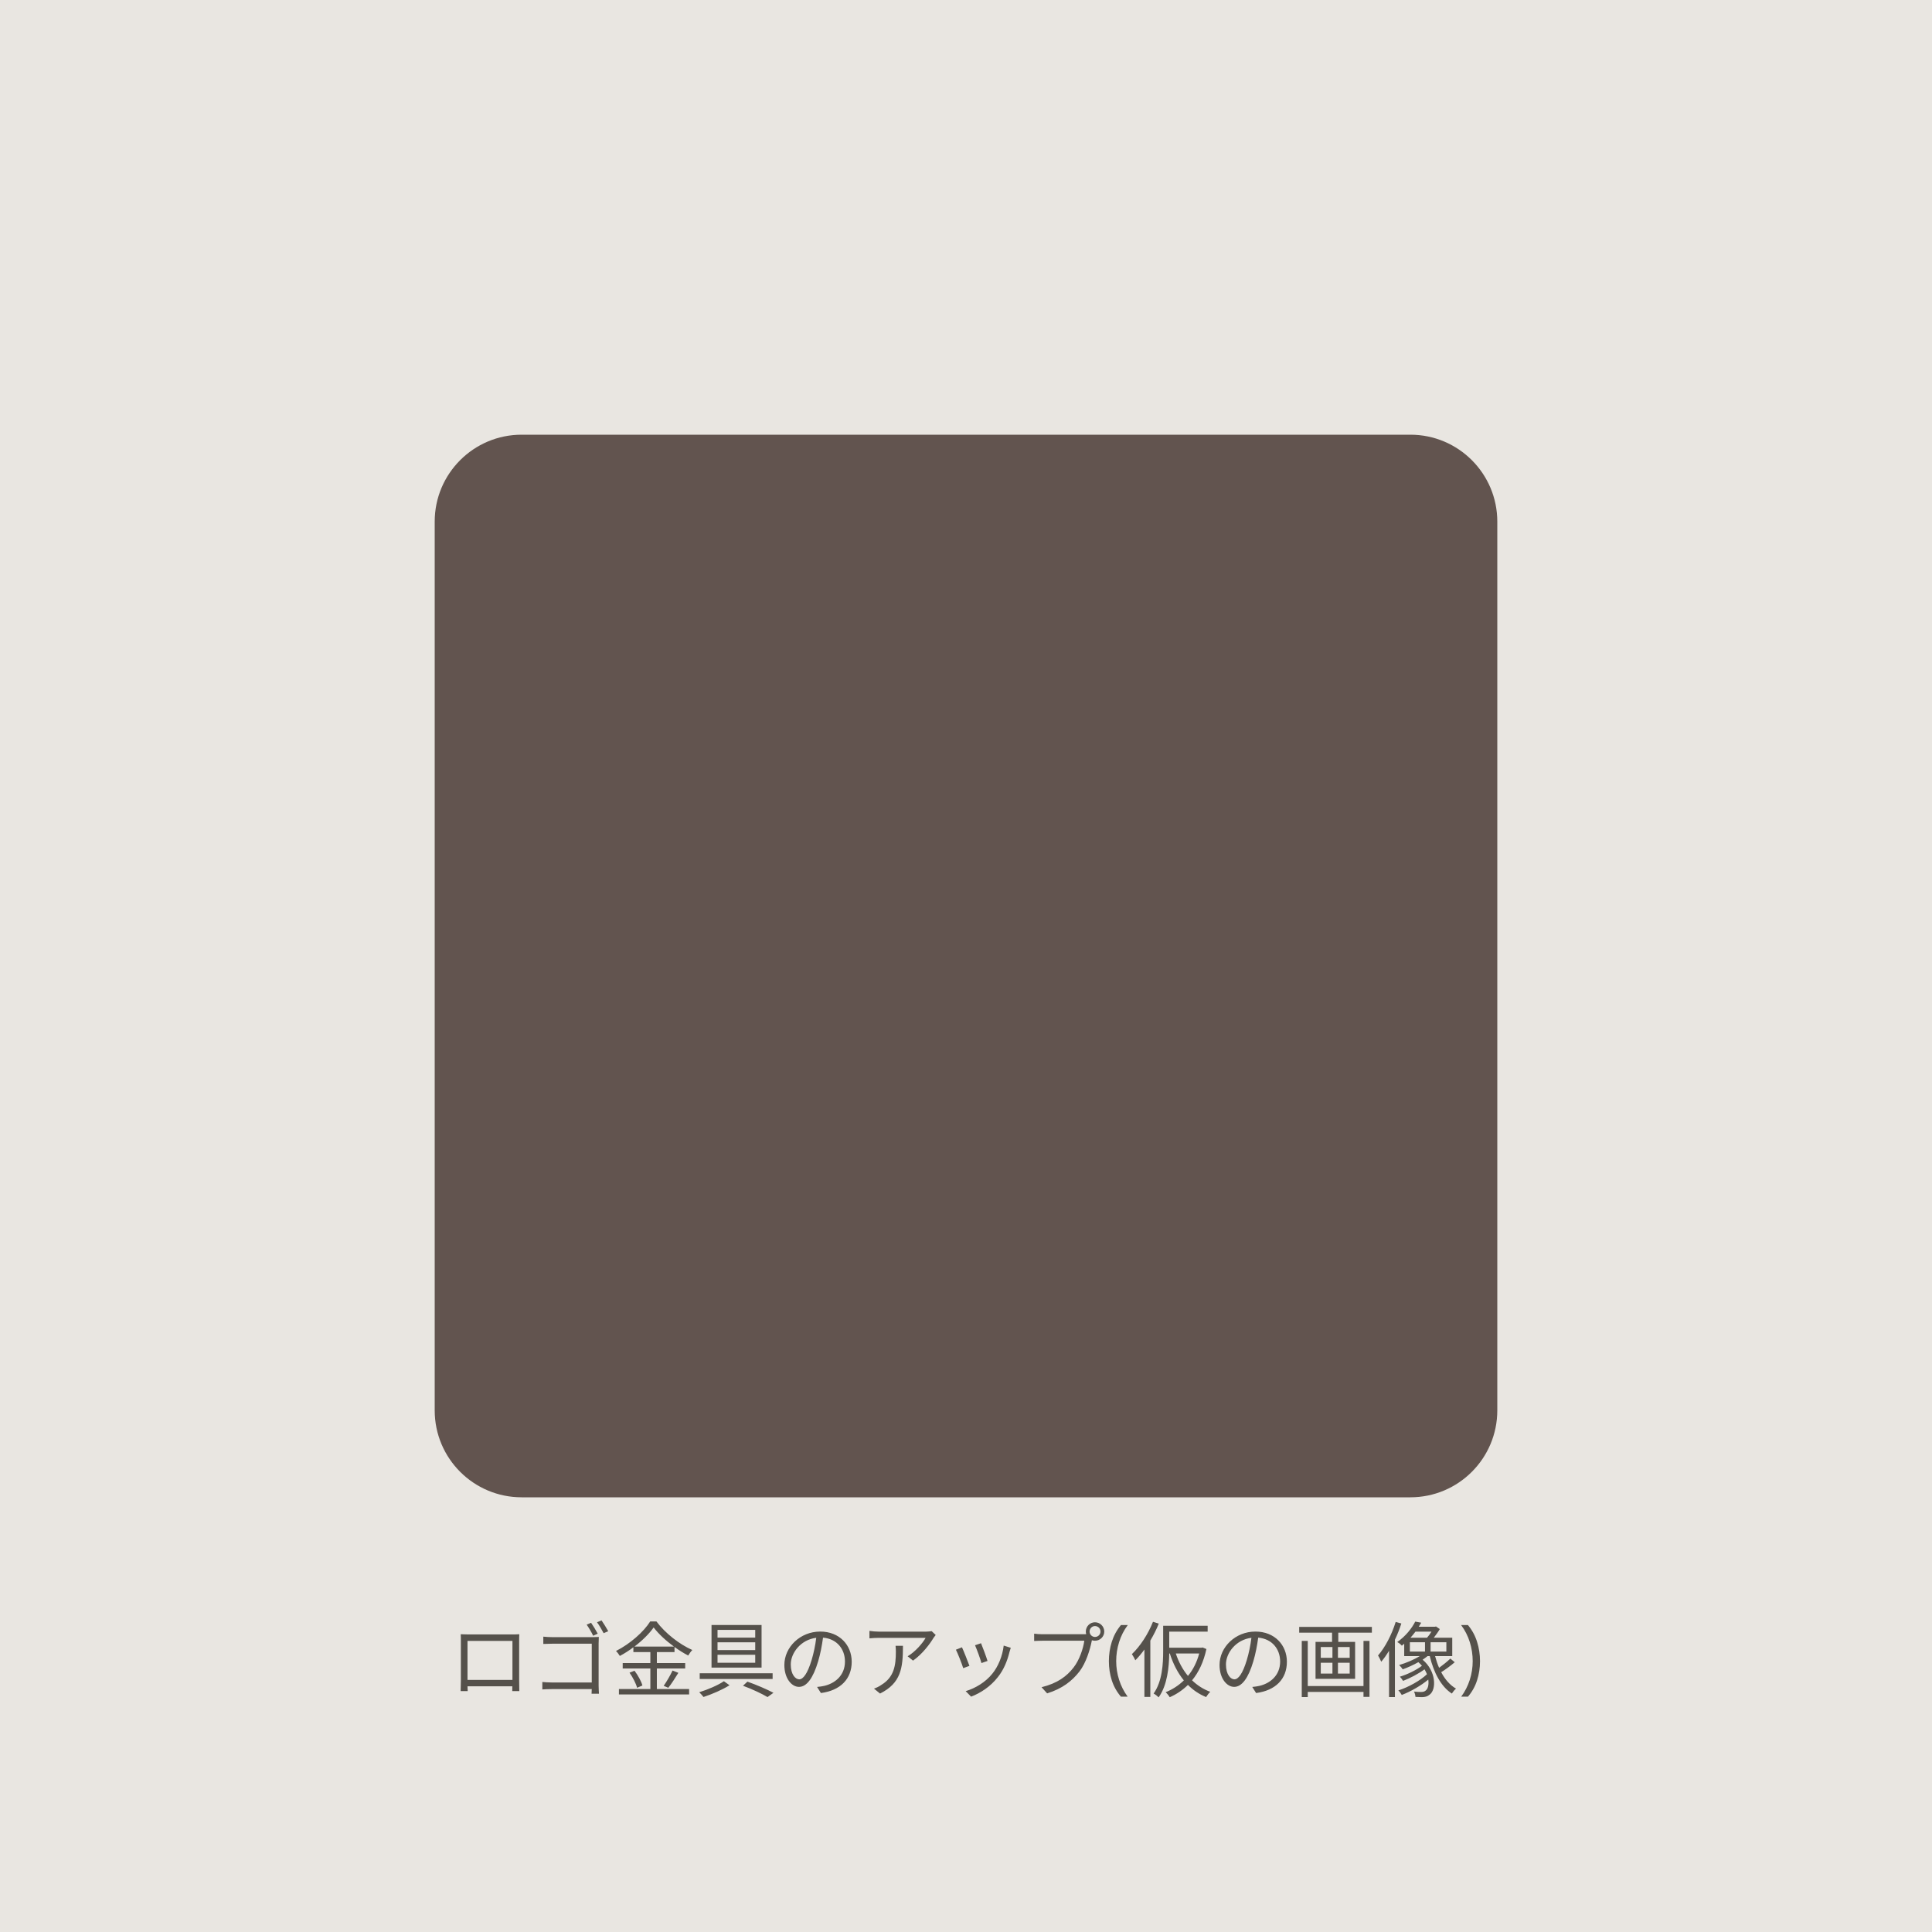
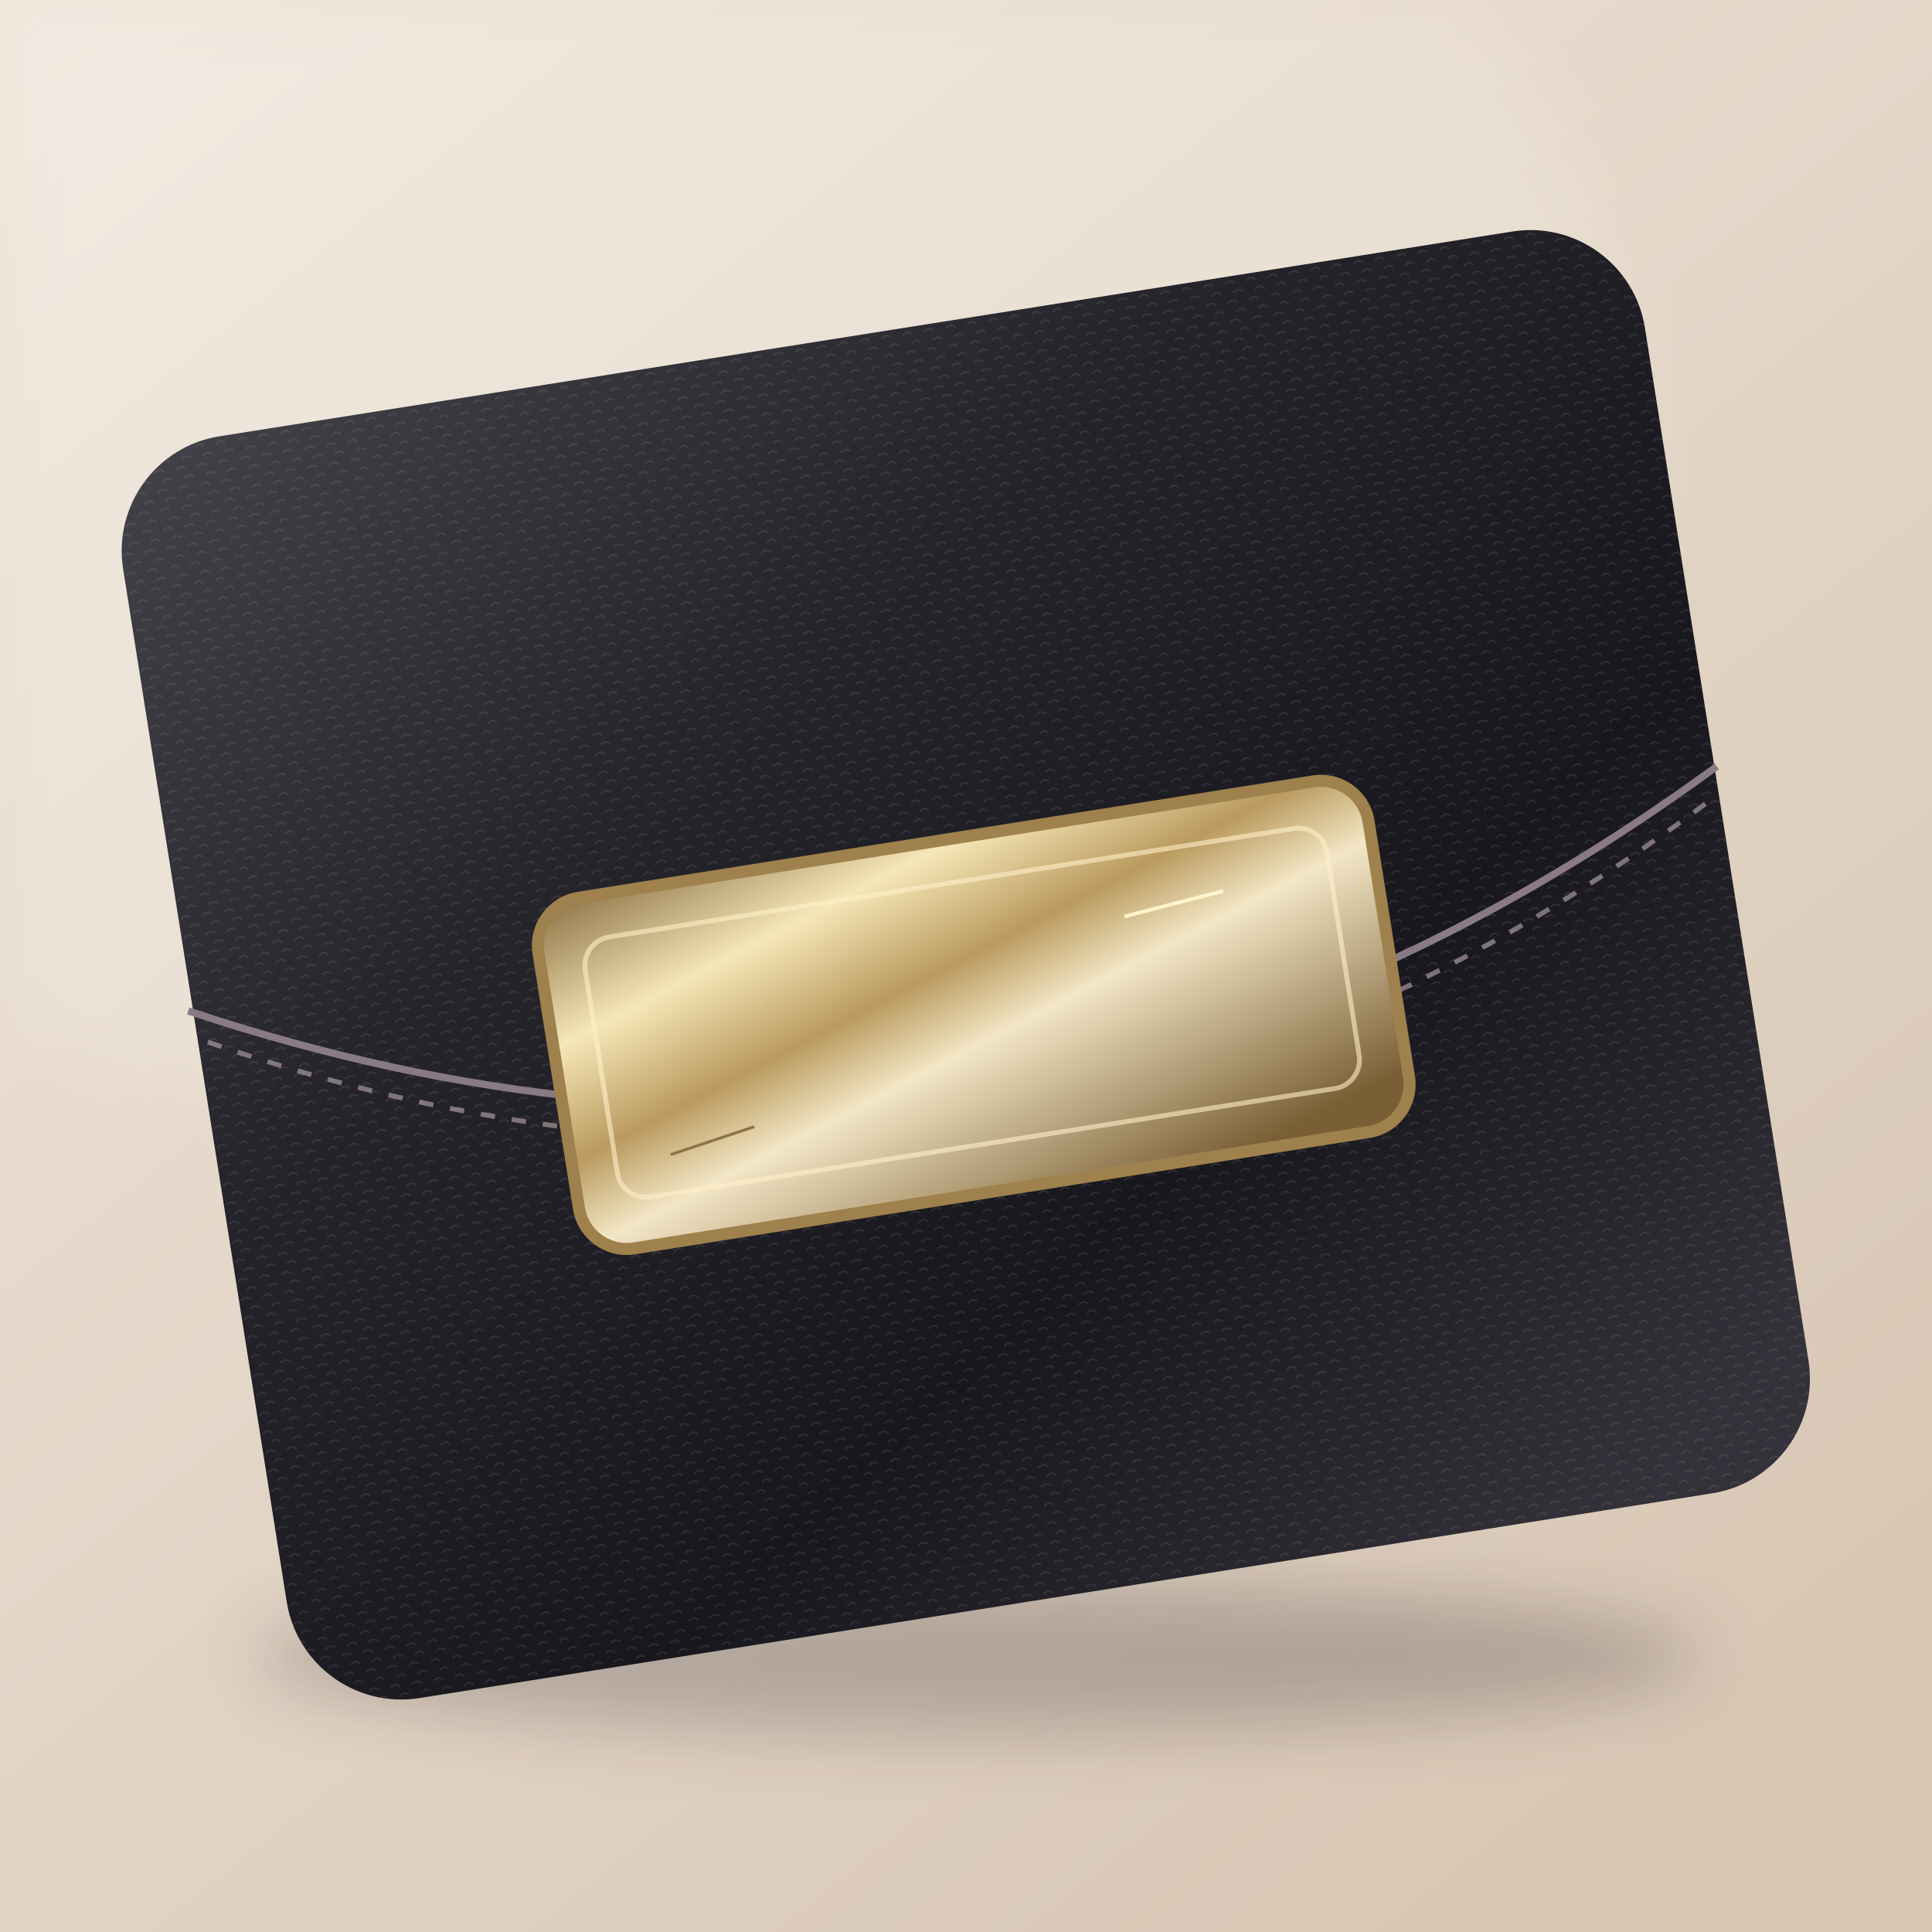
- <svg xmlns="http://www.w3.org/2000/svg" viewBox="0 0 800 800" role="img" aria-label="ロゴ金具のアップ(仮の画像)">
-   <rect width="800" height="800" fill="#e9e6e1" />
-   <rect x="180" y="180" width="440" height="440" rx="36" fill="#4a3b35" opacity=".85" />
-   <text x="400" y="700" font-family="sans-serif" font-size="34" text-anchor="middle" fill="#55514b">ロゴ金具のアップ(仮の画像)</text>
+ <svg xmlns="http://www.w3.org/2000/svg" width="800" height="800" viewBox="0 0 800 800" role="img" aria-labelledby="title">
+   <defs>
+     <linearGradient id="bg" x2=".8" y2="1">
+       <stop stop-color="#f0e7dc" />
+       <stop offset="1" stop-color="#d8c6b4" />
+     </linearGradient>
+     <linearGradient id="steel" x1="0" y1="0" x2="1" y2=".65">
+       <stop stop-color="#5d636a" />
+       <stop offset=".19" stop-color="#f0f2f3" />
+       <stop offset=".35" stop-color="#a3aab0" />
+       <stop offset=".49" stop-color="#f8f9f8" />
+       <stop offset=".65" stop-color="#707880" />
+       <stop offset=".83" stop-color="#d5d8d9" />
+       <stop offset="1" stop-color="#555d65" />
+     </linearGradient>
+     <linearGradient id="black" x2=".8" y2="1">
+       <stop stop-color="#53575b" />
+       <stop offset=".3" stop-color="#25282c" />
+       <stop offset=".7" stop-color="#111519" />
+       <stop offset="1" stop-color="#383c40" />
+     </linearGradient>
+     <linearGradient id="leather" x2=".85" y2="1">
+       <stop stop-color="#45434a" />
+       <stop offset=".35" stop-color="#25242b" />
+       <stop offset=".7" stop-color="#17171d" />
+       <stop offset="1" stop-color="#333139" />
+     </linearGradient>
+     <linearGradient id="gold" x2=".8" y2="1">
+       <stop stop-color="#8a7042" />
+       <stop offset=".25" stop-color="#f6e7b8" />
+       <stop offset=".45" stop-color="#ba9a5e" />
+       <stop offset=".6" stop-color="#f3e7c6" />
+       <stop offset="1" stop-color="#7a5f36" />
+     </linearGradient>
+     <radialGradient id="glass" cx=".35" cy=".25" r=".8">
+       <stop stop-color="#769eac" />
+       <stop offset=".25" stop-color="#35505d" />
+       <stop offset=".5" stop-color="#192936" />
+       <stop offset=".8" stop-color="#090f1b" />
+       <stop offset="1" stop-color="#3c5965" />
+     </radialGradient>
+     <linearGradient id="coating" x2=".8" y2="1">
+       <stop stop-color="#7cdbc8" stop-opacity=".7" />
+       <stop offset=".35" stop-color="#8a6cce" stop-opacity=".15" />
+       <stop offset=".7" stop-color="#c05d9a" stop-opacity=".4" />
+       <stop offset="1" stop-color="#dbc284" stop-opacity=".1" />
+     </linearGradient>
+     <linearGradient id="glint" x2="1" y2="1">
+       <stop stop-color="#ffffff" stop-opacity=".6" />
+       <stop offset=".45" stop-color="#ffffff" stop-opacity=".03" />
+       <stop offset="1" stop-color="#ffffff" stop-opacity=".12" />
+     </linearGradient>
+     <linearGradient id="foil" x2="1" y2=".75">
+       <stop stop-color="#adaddc" />
+       <stop offset=".17" stop-color="#a9e1df" />
+       <stop offset=".33" stop-color="#e6e5a6" />
+       <stop offset=".5" stop-color="#e4a6c4" />
+       <stop offset=".68" stop-color="#a2b9ec" />
+       <stop offset=".85" stop-color="#95d9cb" />
+       <stop offset="1" stop-color="#e6c598" />
+     </linearGradient>
+     <linearGradient id="blue" x2="1" y2="1">
+       <stop stop-color="#193252" />
+       <stop offset=".5" stop-color="#437f9d" />
+       <stop offset="1" stop-color="#152a51" />
+     </linearGradient>
+     <linearGradient id="armor" x2="1" y2=".6">
+       <stop stop-color="#b2d0cf" />
+       <stop offset=".2" stop-color="#627f85" />
+       <stop offset=".55" stop-color="#294953" />
+       <stop offset=".8" stop-color="#61858a" />
+       <stop offset="1" stop-color="#193a46" />
+     </linearGradient>
+     <linearGradient id="cape" x2="1" y2=".3">
+       <stop stop-color="#4a344b" />
+       <stop offset=".3" stop-color="#8e6976" />
+       <stop offset=".5" stop-color="#4d354d" />
+       <stop offset=".75" stop-color="#a27b86" />
+       <stop offset="1" stop-color="#4d3448" />
+     </linearGradient>
+     <linearGradient id="skin" x2="1" y2=".3">
+       <stop stop-color="#f3cdb2" />
+       <stop offset=".5" stop-color="#c8937e" />
+       <stop offset="1" stop-color="#825a54" />
+     </linearGradient>
+     <filter id="blur" x="-.5" y="-.8" width="2" height="2.6">
+       <feGaussianBlur stdDeviation="14" />
+     </filter>
+     <filter id="grain">
+       <feTurbulence type="fractalNoise" baseFrequency=".65" numOctaves="3" seed="12" result="noise" />
+       <feColorMatrix in="noise" type="saturate" values="0" />
+       <feComposite in2="SourceGraphic" operator="in" />
+       <feBlend in="SourceGraphic" mode="soft-light" />
+     </filter>
+     <pattern id="pebble" width="9" height="8" patternUnits="userSpaceOnUse">
+       <path d="M1 2q2-2 4 0M4 6q2-2 4 0" fill="none" stroke="#b4a5ac" stroke-opacity=".14" stroke-width=".7" />
+     </pattern>
+     <pattern id="weave" width="7" height="7" patternUnits="userSpaceOnUse">
+       <path d="M0 0L7 7M0 7L7 0" stroke="#d3c3b5" stroke-opacity=".14" stroke-width=".7" />
+     </pattern>
+   </defs>
+   <rect x="0" y="0" width="800" height="800" rx="0" fill="url(#bg)" />
+   <ellipse cx="240" cy="170" rx="440" ry="300" fill="#fff" opacity=".15" filter="url(#blur)" />
+   <ellipse cx="404" cy="686" rx="300" ry="32" fill="#25222b" opacity=".24" filter="url(#blur)" />
+   <g transform="rotate(-9 400 400)">
+     <rect x="81" y="135" width="638" height="529" rx="48" fill="url(#leather)" />
+     <rect x="81" y="135" width="638" height="529" rx="48" fill="url(#pebble)" />
+     <path d="M79 368Q397 533 720 367" fill="none" stroke="#8a7a83" stroke-width="3" />
+     <path d="M85 382Q396 548 714 381" fill="none" stroke="#b4a0a8" stroke-width="2" stroke-dasharray="6 7" opacity=".65" />
+     <rect x="226" y="347" width="348" height="147" rx="20" fill="url(#gold)" stroke="#9e814c" stroke-width="5" />
+     <rect x="244" y="365" width="311" height="109" rx="12" fill="none" stroke="#fff0ca" stroke-width="2" opacity=".6" />
+     <path d="M267 458L303 452" fill="none" stroke="#917348" stroke-width="1.2" />
+     <path d="M468 390L510 386" fill="none" stroke="#fff4cf" stroke-width="1.5" />
+   </g>
</svg>
